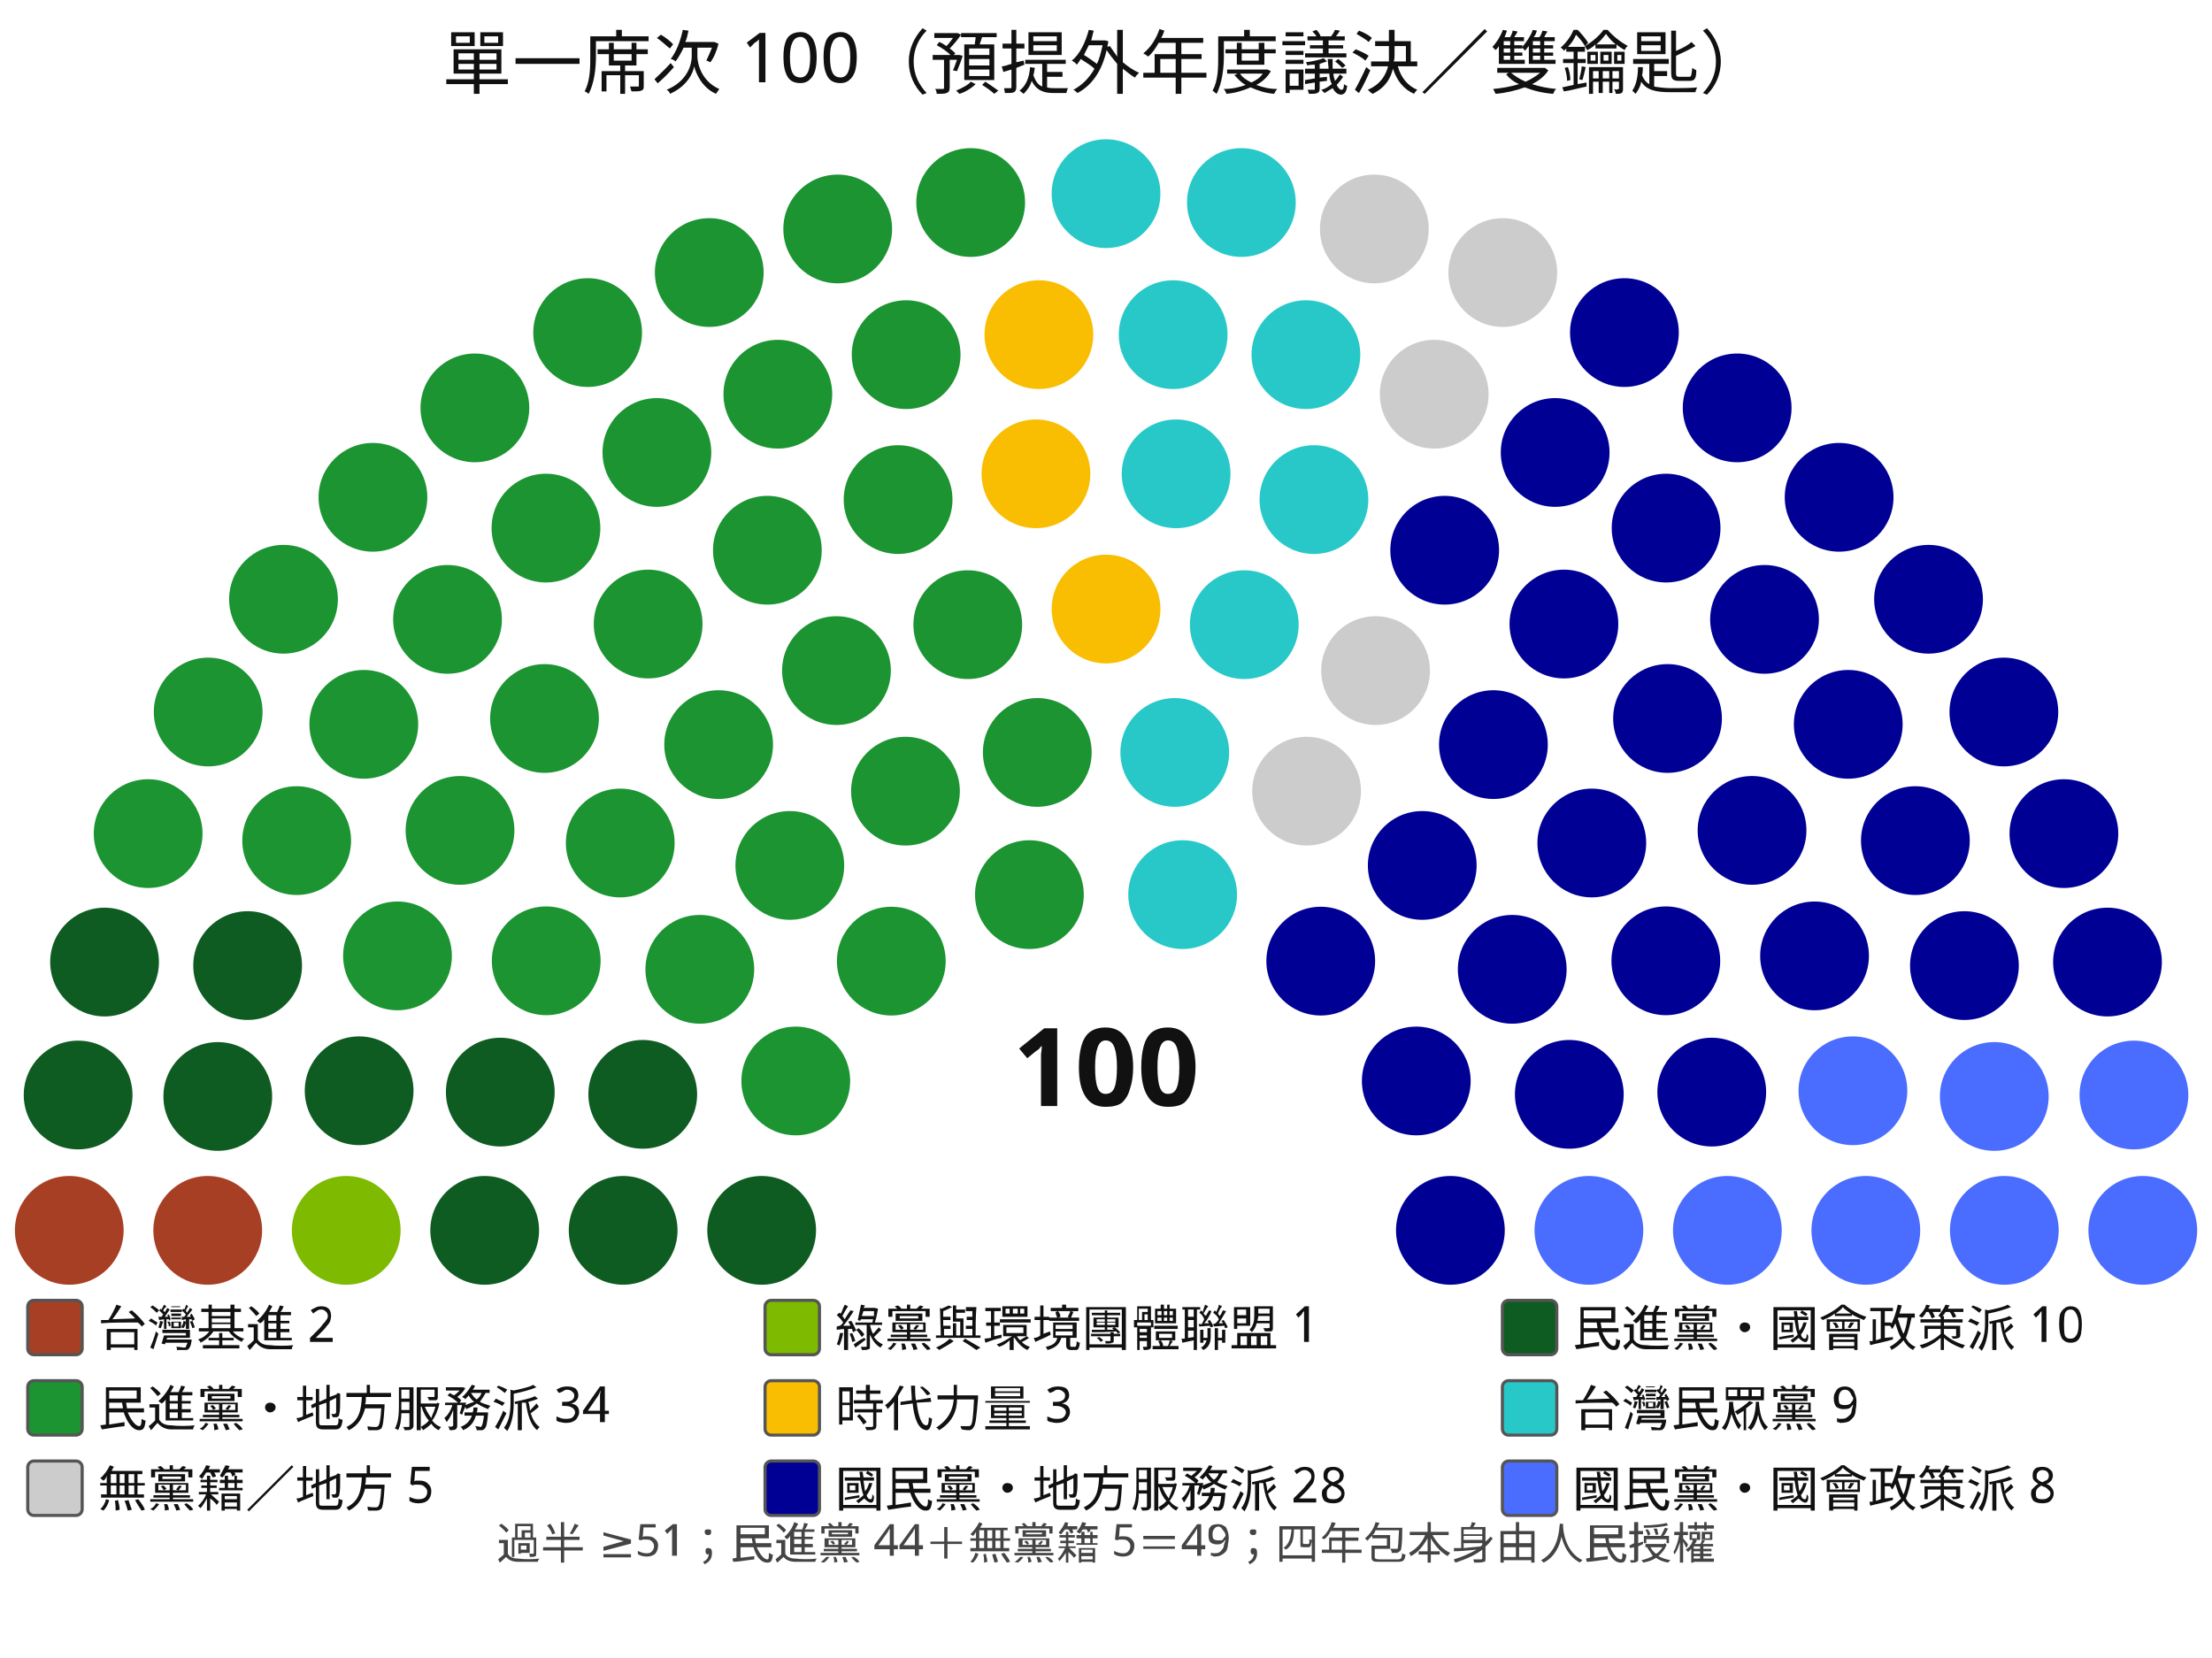
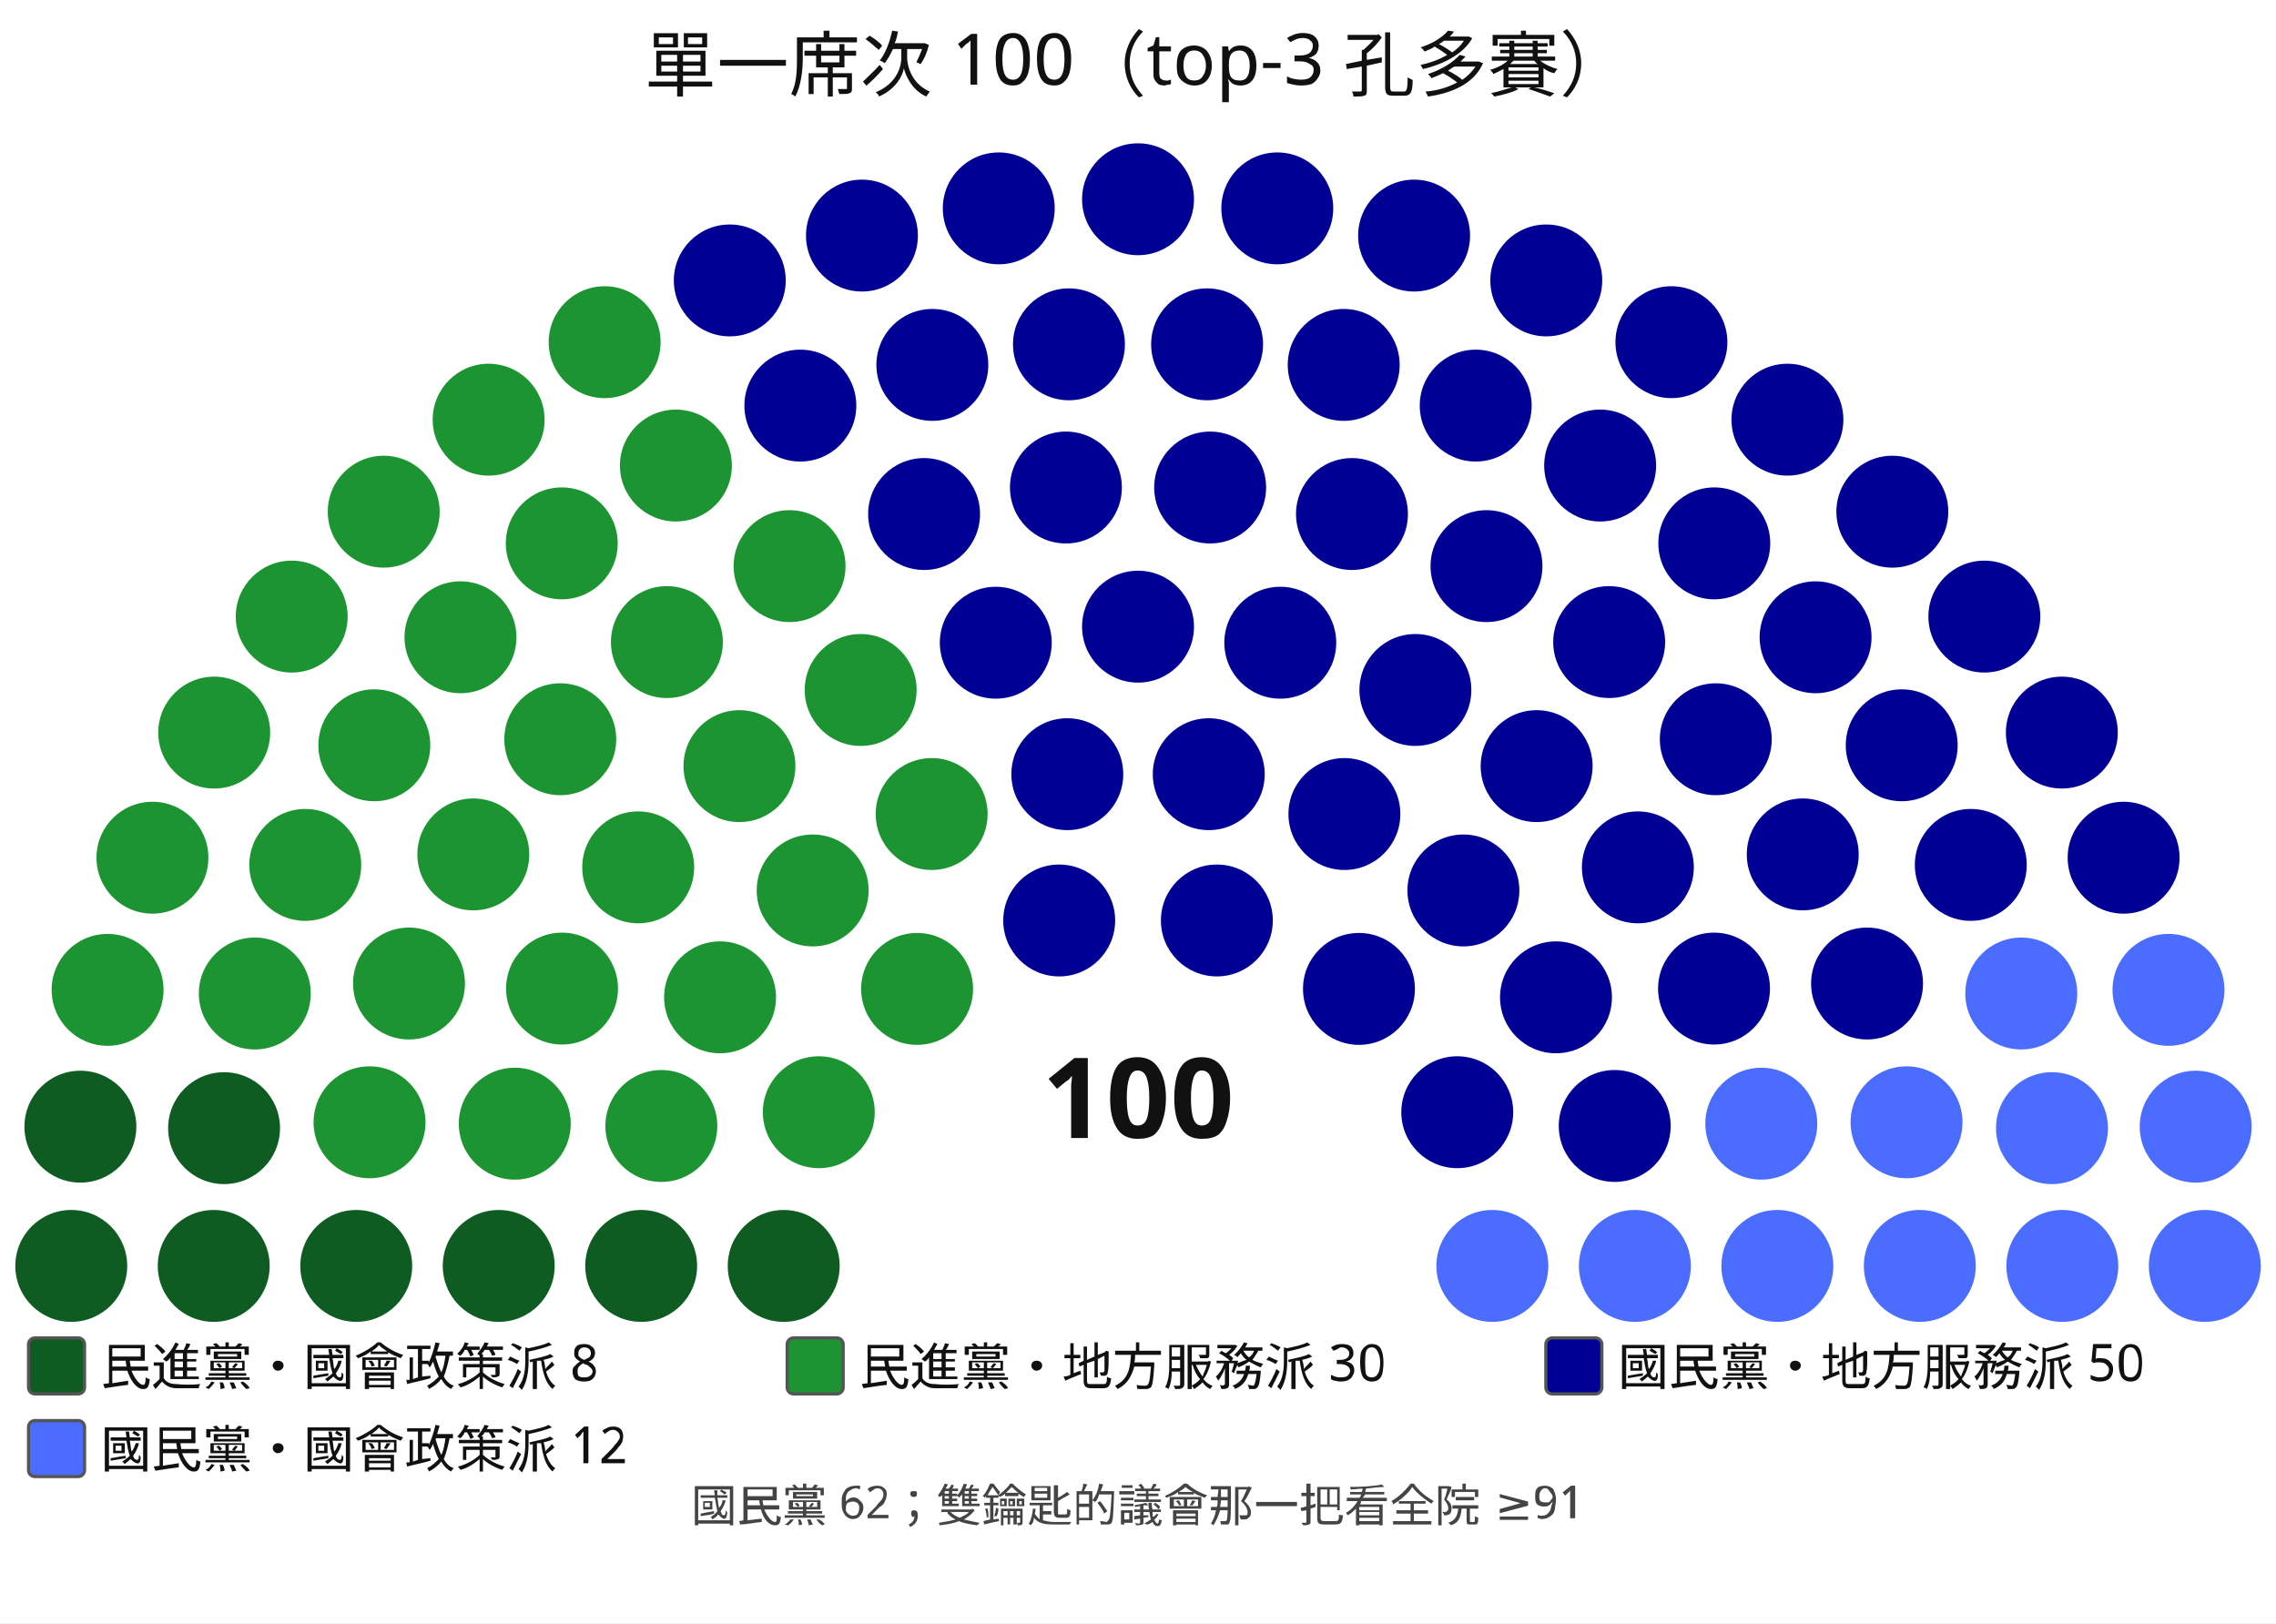
- <svg xmlns="http://www.w3.org/2000/svg" viewBox="-21.336 -23.736 42.671 31.986" role="img" aria-label="單一席次 100（預提外年度議決／雙鑰匙）">
-   <rect x="-21.336" y="-23.736" width="42.671" height="31.986" fill="#ffffff" />
-   <text x="0" y="-22.036" text-anchor="middle" font-family="Noto Sans, DejaVu Sans, sans-serif" font-size="1.35" fill="#111">單一席次 100（預提外年度議決／雙鑰匙）</text>
-   <circle cx="-20" cy="-0" r="1.069" fill="#A73F24" stroke="#ffffff" stroke-width="0.04" />
+ <svg xmlns="http://www.w3.org/2000/svg" viewBox="-21.336 -23.736 42.671 30.436" role="img" aria-label="單一席次 100（top-3 孔多賽）">
+   <rect x="-21.336" y="-23.736" width="42.671" height="30.436" fill="#ffffff" />
+   <text x="0" y="-22.036" text-anchor="middle" font-family="Noto Sans, DejaVu Sans, sans-serif" font-size="1.35" fill="#111">單一席次 100（top-3 孔多賽）</text>
+   <circle cx="-20" cy="-0" r="1.069" fill="#0E5C22" stroke="#ffffff" stroke-width="0.04" />
  <circle cx="-19.829" cy="-2.611" r="1.069" fill="#0E5C22" stroke="#ffffff" stroke-width="0.04" />
-   <circle cx="-19.319" cy="-5.176" r="1.069" fill="#0E5C22" stroke="#ffffff" stroke-width="0.04" />
+   <circle cx="-19.319" cy="-5.176" r="1.069" fill="#1B9431" stroke="#ffffff" stroke-width="0.04" />
  <circle cx="-18.478" cy="-7.654" r="1.069" fill="#1B9431" stroke="#ffffff" stroke-width="0.04" />
  <circle cx="-17.32" cy="-10" r="1.069" fill="#1B9431" stroke="#ffffff" stroke-width="0.04" />
  <circle cx="-15.867" cy="-12.175" r="1.069" fill="#1B9431" stroke="#ffffff" stroke-width="0.04" />
  <circle cx="-14.142" cy="-14.142" r="1.069" fill="#1B9431" stroke="#ffffff" stroke-width="0.04" />
  <circle cx="-12.175" cy="-15.867" r="1.069" fill="#1B9431" stroke="#ffffff" stroke-width="0.04" />
  <circle cx="-10" cy="-17.32" r="1.069" fill="#1B9431" stroke="#ffffff" stroke-width="0.04" />
-   <circle cx="-7.654" cy="-18.478" r="1.069" fill="#1B9431" stroke="#ffffff" stroke-width="0.04" />
-   <circle cx="-5.176" cy="-19.319" r="1.069" fill="#1B9431" stroke="#ffffff" stroke-width="0.04" />
-   <circle cx="-2.611" cy="-19.829" r="1.069" fill="#1B9431" stroke="#ffffff" stroke-width="0.04" />
-   <circle cx="0" cy="-20" r="1.069" fill="#28C8C8" stroke="#ffffff" stroke-width="0.04" />
-   <circle cx="2.611" cy="-19.829" r="1.069" fill="#28C8C8" stroke="#ffffff" stroke-width="0.04" />
-   <circle cx="5.176" cy="-19.319" r="1.069" fill="#CCCCCC" stroke="#ffffff" stroke-width="0.04" />
-   <circle cx="7.654" cy="-18.478" r="1.069" fill="#CCCCCC" stroke="#ffffff" stroke-width="0.04" />
+   <circle cx="-7.654" cy="-18.478" r="1.069" fill="#000095" stroke="#ffffff" stroke-width="0.04" />
+   <circle cx="-5.176" cy="-19.319" r="1.069" fill="#000095" stroke="#ffffff" stroke-width="0.04" />
+   <circle cx="-2.611" cy="-19.829" r="1.069" fill="#000095" stroke="#ffffff" stroke-width="0.04" />
+   <circle cx="0" cy="-20" r="1.069" fill="#000095" stroke="#ffffff" stroke-width="0.04" />
+   <circle cx="2.611" cy="-19.829" r="1.069" fill="#000095" stroke="#ffffff" stroke-width="0.04" />
+   <circle cx="5.176" cy="-19.319" r="1.069" fill="#000095" stroke="#ffffff" stroke-width="0.04" />
+   <circle cx="7.654" cy="-18.478" r="1.069" fill="#000095" stroke="#ffffff" stroke-width="0.04" />
  <circle cx="10" cy="-17.32" r="1.069" fill="#000095" stroke="#ffffff" stroke-width="0.04" />
  <circle cx="12.175" cy="-15.867" r="1.069" fill="#000095" stroke="#ffffff" stroke-width="0.04" />
  <circle cx="14.142" cy="-14.142" r="1.069" fill="#000095" stroke="#ffffff" stroke-width="0.04" />
  <circle cx="15.867" cy="-12.175" r="1.069" fill="#000095" stroke="#ffffff" stroke-width="0.04" />
  <circle cx="17.32" cy="-10" r="1.069" fill="#000095" stroke="#ffffff" stroke-width="0.04" />
  <circle cx="18.478" cy="-7.654" r="1.069" fill="#000095" stroke="#ffffff" stroke-width="0.04" />
-   <circle cx="19.319" cy="-5.176" r="1.069" fill="#000095" stroke="#ffffff" stroke-width="0.04" />
+   <circle cx="19.319" cy="-5.176" r="1.069" fill="#4A6CFF" stroke="#ffffff" stroke-width="0.04" />
  <circle cx="19.829" cy="-2.611" r="1.069" fill="#4A6CFF" stroke="#ffffff" stroke-width="0.04" />
  <circle cx="20" cy="0" r="1.069" fill="#4A6CFF" stroke="#ffffff" stroke-width="0.04" />
-   <circle cx="-17.329" cy="-0" r="1.069" fill="#A73F24" stroke="#ffffff" stroke-width="0.04" />
+   <circle cx="-17.329" cy="-0" r="1.069" fill="#0E5C22" stroke="#ffffff" stroke-width="0.04" />
  <circle cx="-17.135" cy="-2.583" r="1.069" fill="#0E5C22" stroke="#ffffff" stroke-width="0.04" />
-   <circle cx="-16.559" cy="-5.108" r="1.069" fill="#0E5C22" stroke="#ffffff" stroke-width="0.04" />
+   <circle cx="-16.559" cy="-5.108" r="1.069" fill="#1B9431" stroke="#ffffff" stroke-width="0.04" />
  <circle cx="-15.613" cy="-7.519" r="1.069" fill="#1B9431" stroke="#ffffff" stroke-width="0.04" />
  <circle cx="-14.318" cy="-9.762" r="1.069" fill="#1B9431" stroke="#ffffff" stroke-width="0.04" />
  <circle cx="-12.703" cy="-11.787" r="1.069" fill="#1B9431" stroke="#ffffff" stroke-width="0.04" />
  <circle cx="-10.804" cy="-13.548" r="1.069" fill="#1B9431" stroke="#ffffff" stroke-width="0.04" />
  <circle cx="-8.664" cy="-15.007" r="1.069" fill="#1B9431" stroke="#ffffff" stroke-width="0.04" />
-   <circle cx="-6.331" cy="-16.131" r="1.069" fill="#1B9431" stroke="#ffffff" stroke-width="0.04" />
-   <circle cx="-3.856" cy="-16.894" r="1.069" fill="#1B9431" stroke="#ffffff" stroke-width="0.04" />
-   <circle cx="-1.295" cy="-17.28" r="1.069" fill="#F9BE01" stroke="#ffffff" stroke-width="0.04" />
-   <circle cx="1.295" cy="-17.28" r="1.069" fill="#28C8C8" stroke="#ffffff" stroke-width="0.04" />
-   <circle cx="3.856" cy="-16.894" r="1.069" fill="#28C8C8" stroke="#ffffff" stroke-width="0.04" />
-   <circle cx="6.331" cy="-16.131" r="1.069" fill="#CCCCCC" stroke="#ffffff" stroke-width="0.04" />
+   <circle cx="-6.331" cy="-16.131" r="1.069" fill="#000095" stroke="#ffffff" stroke-width="0.04" />
+   <circle cx="-3.856" cy="-16.894" r="1.069" fill="#000095" stroke="#ffffff" stroke-width="0.04" />
+   <circle cx="-1.295" cy="-17.28" r="1.069" fill="#000095" stroke="#ffffff" stroke-width="0.04" />
+   <circle cx="1.295" cy="-17.28" r="1.069" fill="#000095" stroke="#ffffff" stroke-width="0.04" />
+   <circle cx="3.856" cy="-16.894" r="1.069" fill="#000095" stroke="#ffffff" stroke-width="0.04" />
+   <circle cx="6.331" cy="-16.131" r="1.069" fill="#000095" stroke="#ffffff" stroke-width="0.04" />
  <circle cx="8.664" cy="-15.007" r="1.069" fill="#000095" stroke="#ffffff" stroke-width="0.04" />
  <circle cx="10.804" cy="-13.548" r="1.069" fill="#000095" stroke="#ffffff" stroke-width="0.04" />
  <circle cx="12.703" cy="-11.787" r="1.069" fill="#000095" stroke="#ffffff" stroke-width="0.04" />
  <circle cx="14.318" cy="-9.762" r="1.069" fill="#000095" stroke="#ffffff" stroke-width="0.04" />
  <circle cx="15.613" cy="-7.519" r="1.069" fill="#000095" stroke="#ffffff" stroke-width="0.04" />
-   <circle cx="16.559" cy="-5.108" r="1.069" fill="#000095" stroke="#ffffff" stroke-width="0.04" />
+   <circle cx="16.559" cy="-5.108" r="1.069" fill="#4A6CFF" stroke="#ffffff" stroke-width="0.04" />
  <circle cx="17.135" cy="-2.583" r="1.069" fill="#4A6CFF" stroke="#ffffff" stroke-width="0.04" />
  <circle cx="17.329" cy="-0" r="1.069" fill="#4A6CFF" stroke="#ffffff" stroke-width="0.04" />
-   <circle cx="-14.657" cy="-0" r="1.069" fill="#7DBA00" stroke="#ffffff" stroke-width="0.04" />
-   <circle cx="-14.408" cy="-2.693" r="1.069" fill="#0E5C22" stroke="#ffffff" stroke-width="0.04" />
+   <circle cx="-14.657" cy="-0" r="1.069" fill="#0E5C22" stroke="#ffffff" stroke-width="0.04" />
+   <circle cx="-14.408" cy="-2.693" r="1.069" fill="#1B9431" stroke="#ffffff" stroke-width="0.04" />
  <circle cx="-13.668" cy="-5.295" r="1.069" fill="#1B9431" stroke="#ffffff" stroke-width="0.04" />
  <circle cx="-12.462" cy="-7.716" r="1.069" fill="#1B9431" stroke="#ffffff" stroke-width="0.04" />
  <circle cx="-10.832" cy="-9.875" r="1.069" fill="#1B9431" stroke="#ffffff" stroke-width="0.04" />
  <circle cx="-8.833" cy="-11.697" r="1.069" fill="#1B9431" stroke="#ffffff" stroke-width="0.04" />
  <circle cx="-6.533" cy="-13.121" r="1.069" fill="#1B9431" stroke="#ffffff" stroke-width="0.04" />
-   <circle cx="-4.011" cy="-14.098" r="1.069" fill="#1B9431" stroke="#ffffff" stroke-width="0.04" />
-   <circle cx="-1.352" cy="-14.595" r="1.069" fill="#F9BE01" stroke="#ffffff" stroke-width="0.04" />
-   <circle cx="1.352" cy="-14.595" r="1.069" fill="#28C8C8" stroke="#ffffff" stroke-width="0.04" />
-   <circle cx="4.011" cy="-14.098" r="1.069" fill="#28C8C8" stroke="#ffffff" stroke-width="0.04" />
+   <circle cx="-4.011" cy="-14.098" r="1.069" fill="#000095" stroke="#ffffff" stroke-width="0.04" />
+   <circle cx="-1.352" cy="-14.595" r="1.069" fill="#000095" stroke="#ffffff" stroke-width="0.04" />
+   <circle cx="1.352" cy="-14.595" r="1.069" fill="#000095" stroke="#ffffff" stroke-width="0.04" />
+   <circle cx="4.011" cy="-14.098" r="1.069" fill="#000095" stroke="#ffffff" stroke-width="0.04" />
  <circle cx="6.533" cy="-13.121" r="1.069" fill="#000095" stroke="#ffffff" stroke-width="0.04" />
  <circle cx="8.833" cy="-11.697" r="1.069" fill="#000095" stroke="#ffffff" stroke-width="0.04" />
  <circle cx="10.832" cy="-9.875" r="1.069" fill="#000095" stroke="#ffffff" stroke-width="0.04" />
  <circle cx="12.462" cy="-7.716" r="1.069" fill="#000095" stroke="#ffffff" stroke-width="0.04" />
  <circle cx="13.668" cy="-5.295" r="1.069" fill="#000095" stroke="#ffffff" stroke-width="0.04" />
  <circle cx="14.408" cy="-2.693" r="1.069" fill="#4A6CFF" stroke="#ffffff" stroke-width="0.04" />
  <circle cx="14.657" cy="0" r="1.069" fill="#4A6CFF" stroke="#ffffff" stroke-width="0.04" />
  <circle cx="-11.986" cy="-0" r="1.069" fill="#0E5C22" stroke="#ffffff" stroke-width="0.04" />
-   <circle cx="-11.685" cy="-2.667" r="1.069" fill="#0E5C22" stroke="#ffffff" stroke-width="0.04" />
+   <circle cx="-11.685" cy="-2.667" r="1.069" fill="#1B9431" stroke="#ffffff" stroke-width="0.04" />
  <circle cx="-10.799" cy="-5.2" r="1.069" fill="#1B9431" stroke="#ffffff" stroke-width="0.04" />
  <circle cx="-9.371" cy="-7.473" r="1.069" fill="#1B9431" stroke="#ffffff" stroke-width="0.04" />
  <circle cx="-7.473" cy="-9.371" r="1.069" fill="#1B9431" stroke="#ffffff" stroke-width="0.04" />
  <circle cx="-5.2" cy="-10.799" r="1.069" fill="#1B9431" stroke="#ffffff" stroke-width="0.04" />
-   <circle cx="-2.667" cy="-11.685" r="1.069" fill="#1B9431" stroke="#ffffff" stroke-width="0.04" />
-   <circle cx="0" cy="-11.986" r="1.069" fill="#F9BE01" stroke="#ffffff" stroke-width="0.04" />
-   <circle cx="2.667" cy="-11.685" r="1.069" fill="#28C8C8" stroke="#ffffff" stroke-width="0.04" />
-   <circle cx="5.2" cy="-10.799" r="1.069" fill="#CCCCCC" stroke="#ffffff" stroke-width="0.04" />
+   <circle cx="-2.667" cy="-11.685" r="1.069" fill="#000095" stroke="#ffffff" stroke-width="0.04" />
+   <circle cx="0" cy="-11.986" r="1.069" fill="#000095" stroke="#ffffff" stroke-width="0.04" />
+   <circle cx="2.667" cy="-11.685" r="1.069" fill="#000095" stroke="#ffffff" stroke-width="0.04" />
+   <circle cx="5.2" cy="-10.799" r="1.069" fill="#000095" stroke="#ffffff" stroke-width="0.04" />
  <circle cx="7.473" cy="-9.371" r="1.069" fill="#000095" stroke="#ffffff" stroke-width="0.04" />
  <circle cx="9.371" cy="-7.473" r="1.069" fill="#000095" stroke="#ffffff" stroke-width="0.04" />
  <circle cx="10.799" cy="-5.2" r="1.069" fill="#000095" stroke="#ffffff" stroke-width="0.04" />
-   <circle cx="11.685" cy="-2.667" r="1.069" fill="#000095" stroke="#ffffff" stroke-width="0.04" />
+   <circle cx="11.685" cy="-2.667" r="1.069" fill="#4A6CFF" stroke="#ffffff" stroke-width="0.04" />
  <circle cx="11.986" cy="0" r="1.069" fill="#4A6CFF" stroke="#ffffff" stroke-width="0.04" />
  <circle cx="-9.315" cy="-0" r="1.069" fill="#0E5C22" stroke="#ffffff" stroke-width="0.04" />
-   <circle cx="-8.937" cy="-2.624" r="1.069" fill="#0E5C22" stroke="#ffffff" stroke-width="0.04" />
+   <circle cx="-8.937" cy="-2.624" r="1.069" fill="#1B9431" stroke="#ffffff" stroke-width="0.04" />
  <circle cx="-7.836" cy="-5.036" r="1.069" fill="#1B9431" stroke="#ffffff" stroke-width="0.04" />
  <circle cx="-6.1" cy="-7.04" r="1.069" fill="#1B9431" stroke="#ffffff" stroke-width="0.04" />
  <circle cx="-3.869" cy="-8.473" r="1.069" fill="#1B9431" stroke="#ffffff" stroke-width="0.04" />
-   <circle cx="-1.326" cy="-9.22" r="1.069" fill="#1B9431" stroke="#ffffff" stroke-width="0.04" />
-   <circle cx="1.326" cy="-9.22" r="1.069" fill="#28C8C8" stroke="#ffffff" stroke-width="0.04" />
-   <circle cx="3.869" cy="-8.473" r="1.069" fill="#CCCCCC" stroke="#ffffff" stroke-width="0.04" />
+   <circle cx="-1.326" cy="-9.22" r="1.069" fill="#000095" stroke="#ffffff" stroke-width="0.04" />
+   <circle cx="1.326" cy="-9.22" r="1.069" fill="#000095" stroke="#ffffff" stroke-width="0.04" />
+   <circle cx="3.869" cy="-8.473" r="1.069" fill="#000095" stroke="#ffffff" stroke-width="0.04" />
  <circle cx="6.1" cy="-7.04" r="1.069" fill="#000095" stroke="#ffffff" stroke-width="0.04" />
  <circle cx="7.836" cy="-5.036" r="1.069" fill="#000095" stroke="#ffffff" stroke-width="0.04" />
  <circle cx="8.937" cy="-2.624" r="1.069" fill="#000095" stroke="#ffffff" stroke-width="0.04" />
  <circle cx="9.315" cy="0" r="1.069" fill="#4A6CFF" stroke="#ffffff" stroke-width="0.04" />
  <circle cx="-6.643" cy="-0" r="1.069" fill="#0E5C22" stroke="#ffffff" stroke-width="0.04" />
  <circle cx="-5.985" cy="-2.882" r="1.069" fill="#1B9431" stroke="#ffffff" stroke-width="0.04" />
  <circle cx="-4.142" cy="-5.194" r="1.069" fill="#1B9431" stroke="#ffffff" stroke-width="0.04" />
-   <circle cx="-1.478" cy="-6.477" r="1.069" fill="#1B9431" stroke="#ffffff" stroke-width="0.04" />
-   <circle cx="1.478" cy="-6.477" r="1.069" fill="#28C8C8" stroke="#ffffff" stroke-width="0.04" />
+   <circle cx="-1.478" cy="-6.477" r="1.069" fill="#000095" stroke="#ffffff" stroke-width="0.04" />
+   <circle cx="1.478" cy="-6.477" r="1.069" fill="#000095" stroke="#ffffff" stroke-width="0.04" />
  <circle cx="4.142" cy="-5.194" r="1.069" fill="#000095" stroke="#ffffff" stroke-width="0.04" />
  <circle cx="5.985" cy="-2.882" r="1.069" fill="#000095" stroke="#ffffff" stroke-width="0.04" />
-   <circle cx="6.643" cy="0" r="1.069" fill="#000095" stroke="#ffffff" stroke-width="0.04" />
+   <circle cx="6.643" cy="0" r="1.069" fill="#4A6CFF" stroke="#ffffff" stroke-width="0.04" />
  <text x="0" y="-2.400" text-anchor="middle" font-family="Noto Sans, DejaVu Sans, sans-serif" font-size="2.1" font-weight="700" fill="#111">100</text>
-   <rect x="-20.801" y="1.350" width="1.05" height="1.05" fill="#A73F24" stroke="#555" stroke-width="0.06" rx="0.12" />
-   <text x="-19.451" y="2.230" font-family="Noto Sans, DejaVu Sans, sans-serif" font-size="0.95" fill="#111">台灣基進 2</text>
-   <rect x="-6.578" y="1.350" width="1.05" height="1.05" fill="#7DBA00" stroke="#555" stroke-width="0.06" rx="0.12" />
-   <text x="-5.228" y="2.230" font-family="Noto Sans, DejaVu Sans, sans-serif" font-size="0.95" fill="#111">綠黨與環境團體聯盟 1</text>
-   <rect x="7.646" y="1.350" width="1.05" height="1.05" fill="#0E5C22" stroke="#555" stroke-width="0.06" rx="0.12" />
-   <text x="8.996" y="2.230" font-family="Noto Sans, DejaVu Sans, sans-serif" font-size="0.95" fill="#111">民進黨・國會政策派 10</text>
-   <rect x="-20.801" y="2.900" width="1.05" height="1.05" fill="#1B9431" stroke="#555" stroke-width="0.06" rx="0.12" />
-   <text x="-19.451" y="3.780" font-family="Noto Sans, DejaVu Sans, sans-serif" font-size="0.95" fill="#111">民進黨・地方服務派 34</text>
-   <rect x="-6.578" y="2.900" width="1.05" height="1.05" fill="#F9BE01" stroke="#555" stroke-width="0.06" rx="0.12" />
-   <text x="-5.228" y="3.780" font-family="Noto Sans, DejaVu Sans, sans-serif" font-size="0.95" fill="#111">時代力量 3</text>
-   <rect x="7.646" y="2.900" width="1.05" height="1.05" fill="#28C8C8" stroke="#555" stroke-width="0.06" rx="0.12" />
-   <text x="8.996" y="3.780" font-family="Noto Sans, DejaVu Sans, sans-serif" font-size="0.95" fill="#111">台灣民眾黨 9</text>
-   <rect x="-20.801" y="4.450" width="1.05" height="1.05" fill="#CCCCCC" stroke="#555" stroke-width="0.06" rx="0.12" />
-   <text x="-19.451" y="5.330" font-family="Noto Sans, DejaVu Sans, sans-serif" font-size="0.95" fill="#111">無黨籍／地方 5</text>
-   <rect x="-6.578" y="4.450" width="1.05" height="1.05" fill="#000095" stroke="#555" stroke-width="0.06" rx="0.12" />
-   <text x="-5.228" y="5.330" font-family="Noto Sans, DejaVu Sans, sans-serif" font-size="0.95" fill="#111">國民黨・地方服務派 28</text>
-   <rect x="7.646" y="4.450" width="1.05" height="1.05" fill="#4A6CFF" stroke="#555" stroke-width="0.06" rx="0.12" />
-   <text x="8.996" y="5.330" font-family="Noto Sans, DejaVu Sans, sans-serif" font-size="0.95" fill="#111">國民黨・國會政策派 8</text>
-   <text x="0" y="6.350" text-anchor="middle" font-family="Noto Sans, DejaVu Sans, sans-serif" font-size="0.85" fill="#444">過半 ≥51；民進黨 44＋無黨籍 5＝49；四年包本身由人民授權</text>
+   <rect x="-20.801" y="1.350" width="1.05" height="1.05" fill="#0E5C22" stroke="#555" stroke-width="0.06" rx="0.12" />
+   <text x="-19.451" y="2.230" font-family="Noto Sans, DejaVu Sans, sans-serif" font-size="0.95" fill="#111">民進黨・國會政策派 8</text>
+   <rect x="-6.578" y="1.350" width="1.05" height="1.05" fill="#1B9431" stroke="#555" stroke-width="0.06" rx="0.12" />
+   <text x="-5.228" y="2.230" font-family="Noto Sans, DejaVu Sans, sans-serif" font-size="0.95" fill="#111">民進黨・地方服務派 30</text>
+   <rect x="7.646" y="1.350" width="1.05" height="1.05" fill="#000095" stroke="#555" stroke-width="0.06" rx="0.12" />
+   <text x="8.996" y="2.230" font-family="Noto Sans, DejaVu Sans, sans-serif" font-size="0.95" fill="#111">國民黨・地方服務派 50</text>
+   <rect x="-20.801" y="2.900" width="1.05" height="1.05" fill="#4A6CFF" stroke="#555" stroke-width="0.06" rx="0.12" />
+   <text x="-19.451" y="3.780" font-family="Noto Sans, DejaVu Sans, sans-serif" font-size="0.95" fill="#111">國民黨・國會政策派 12</text>
+   <text x="0" y="4.800" text-anchor="middle" font-family="Noto Sans, DejaVu Sans, sans-serif" font-size="0.85" fill="#444">國民黨 62；雙鑰匙的議會那一把看全院 ≥91</text>
</svg>
